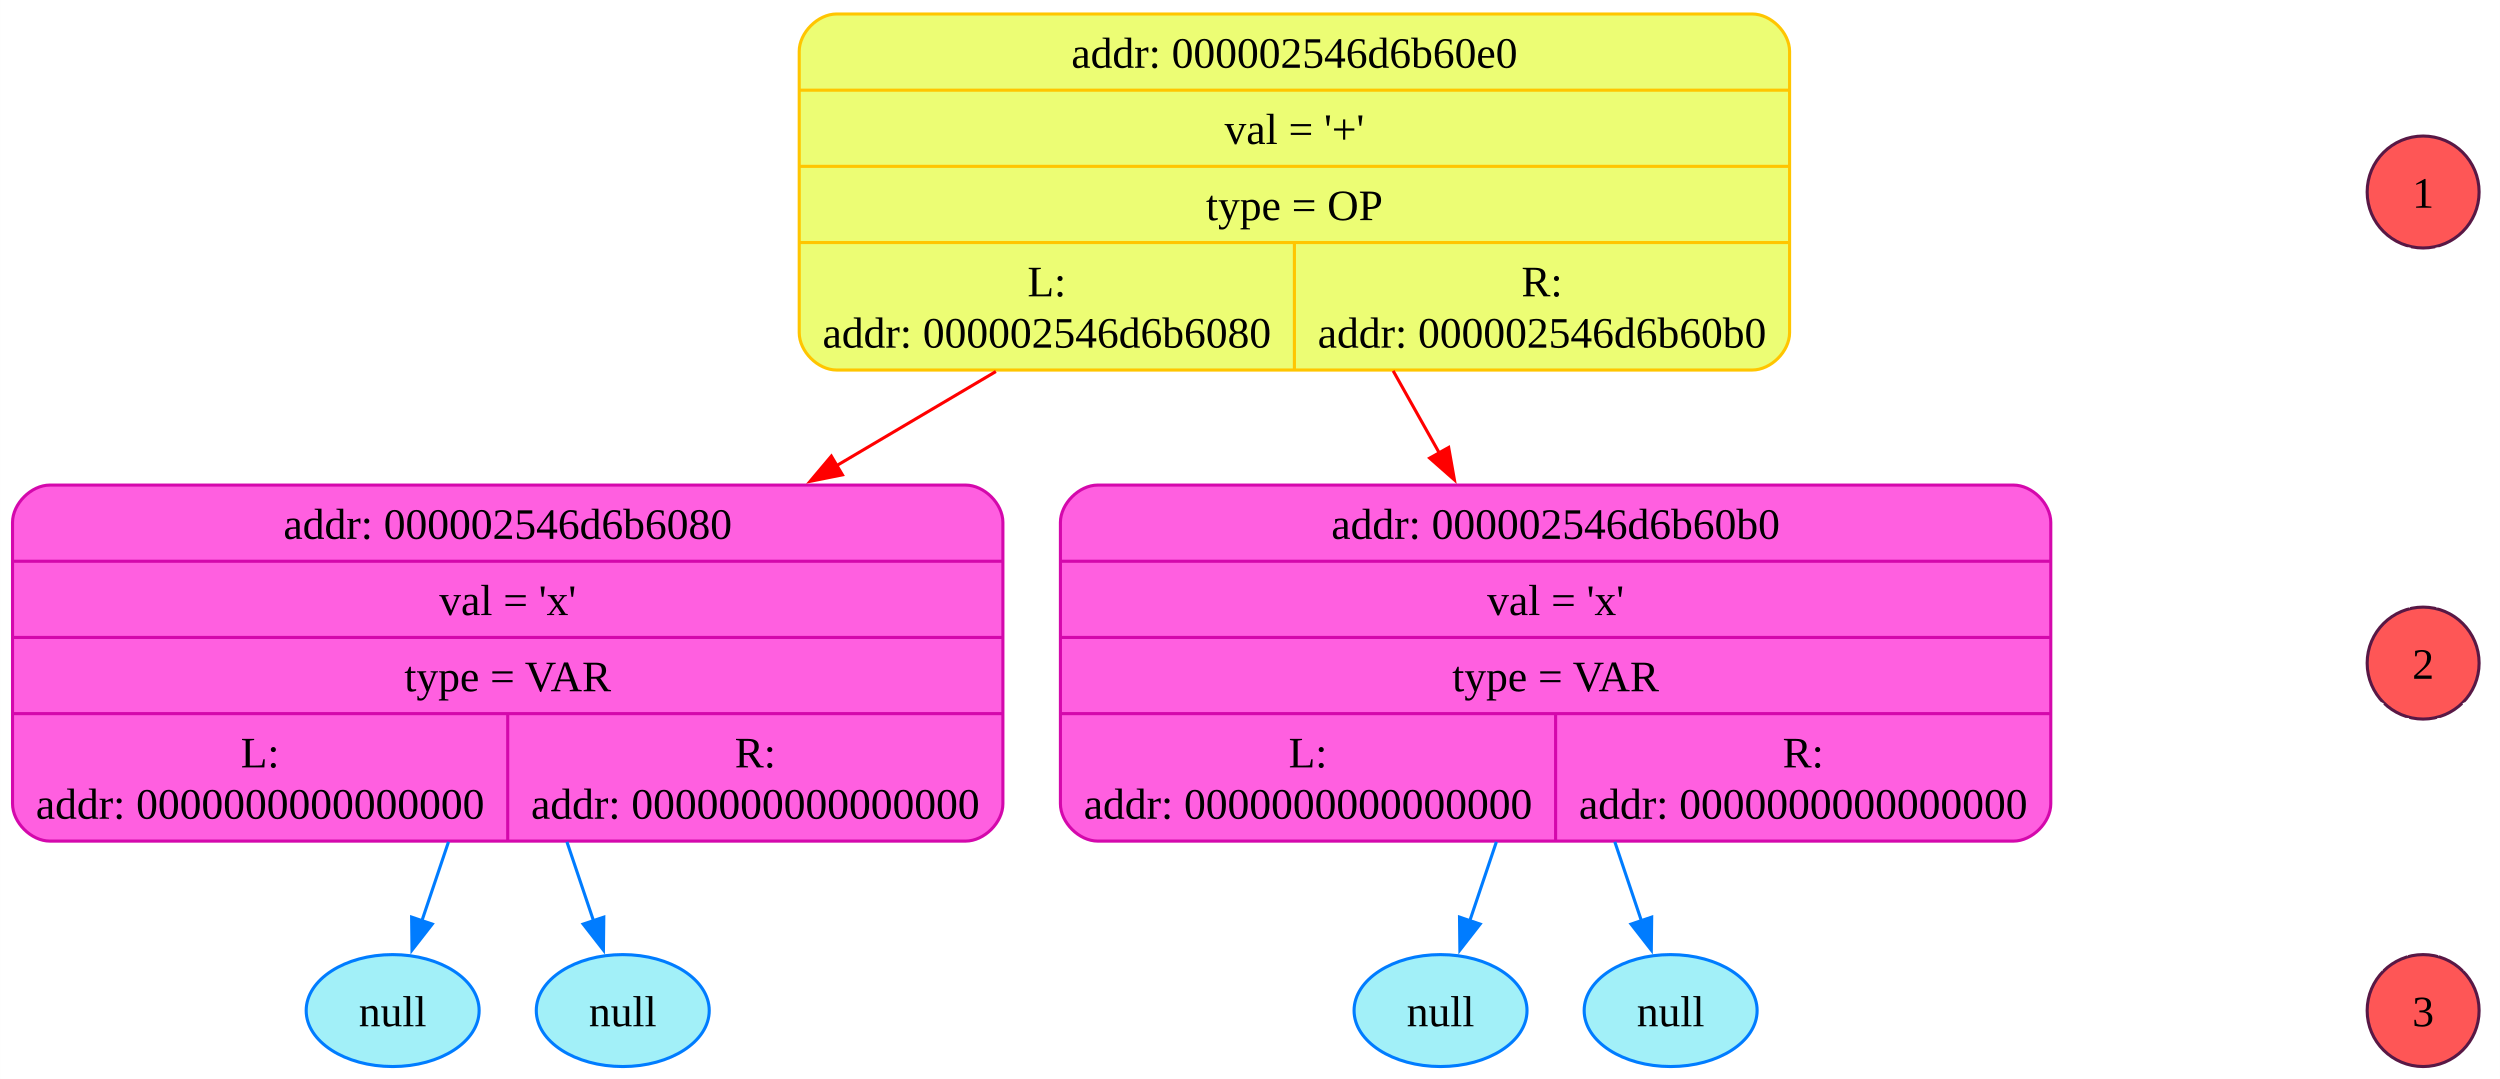
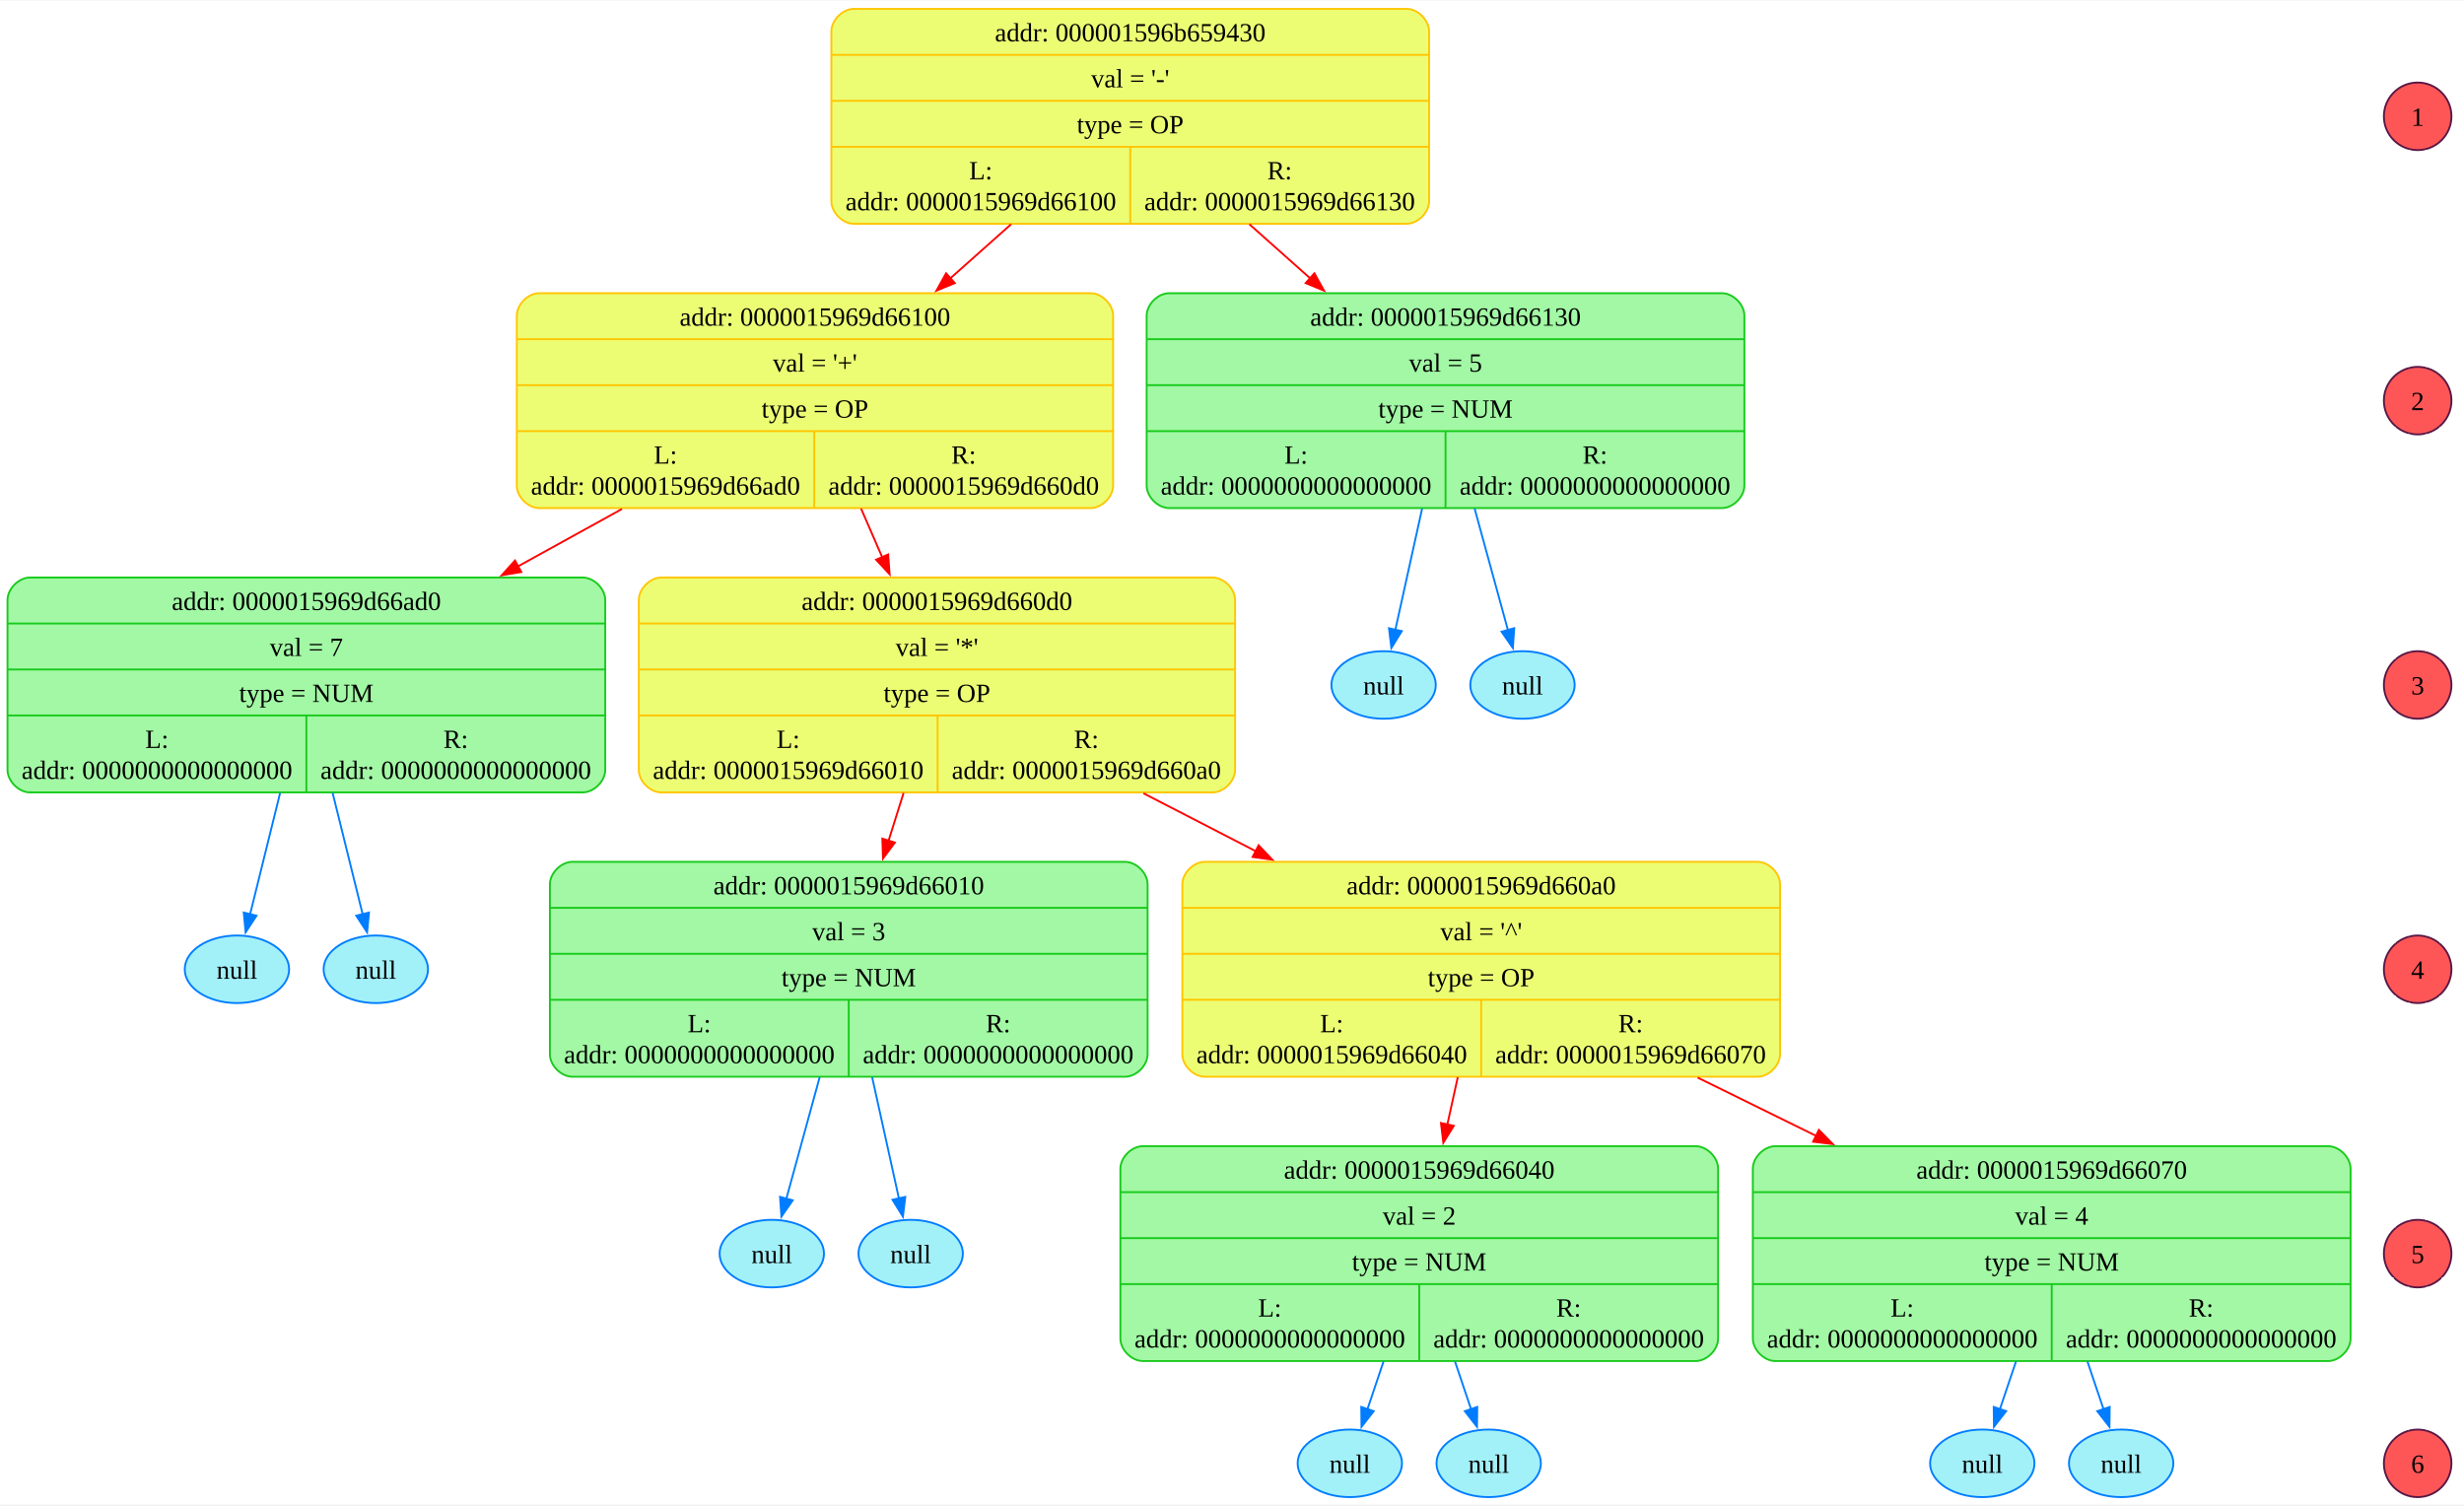
- <svg xmlns="http://www.w3.org/2000/svg" width="804pt" height="347pt" viewBox="0.00 0.00 803.94 347.00">
-   <g id="graph0" class="graph" transform="scale(1 1) rotate(0) translate(4 343)">
-     <polygon fill="white" stroke="none" points="-4,4 -4,-343 799.94,-343 799.94,4 -4,4" />
+ <svg xmlns="http://www.w3.org/2000/svg" width="1313pt" height="802pt" viewBox="0.00 0.00 1312.94 801.50">
+   <g id="graph0" class="graph" transform="scale(1 1) rotate(0) translate(4 797.5)">
+     <polygon fill="white" stroke="none" points="-4,4 -4,-797.5 1308.94,-797.5 1308.94,4 -4,4" />
    <g id="node1" class="node">
-       <path fill="#ecfd74" stroke="#ffc500" d="M265,-224C265,-224 559.5,-224 559.5,-224 565.5,-224 571.5,-230 571.5,-236 571.5,-236 571.5,-326.5 571.5,-326.5 571.5,-332.5 565.5,-338.5 559.5,-338.5 559.5,-338.5 265,-338.5 265,-338.5 259,-338.5 253,-332.5 253,-326.5 253,-326.5 253,-236 253,-236 253,-230 259,-224 265,-224" />
-       <text text-anchor="middle" x="412.25" y="-321.2" font-family="Times New Roman,serif" font-size="14.00">addr: 000002546d6b60e0</text>
-       <polyline fill="none" stroke="#ffc500" points="253,-314 571.5,-314" />
-       <text text-anchor="middle" x="412.25" y="-296.7" font-family="Times New Roman,serif" font-size="14.00">val = '+'</text>
-       <polyline fill="none" stroke="#ffc500" points="253,-289.5 571.5,-289.5" />
-       <text text-anchor="middle" x="412.25" y="-272.2" font-family="Times New Roman,serif" font-size="14.00">type = OP</text>
-       <polyline fill="none" stroke="#ffc500" points="253,-265 571.5,-265" />
-       <text text-anchor="middle" x="332.62" y="-247.7" font-family="Times New Roman,serif" font-size="14.00">L:</text>
-       <text text-anchor="middle" x="332.62" y="-231.2" font-family="Times New Roman,serif" font-size="14.00"> addr: 000002546d6b6080</text>
-       <polyline fill="none" stroke="#ffc500" points="412.25,-224 412.25,-265" />
-       <text text-anchor="middle" x="491.88" y="-247.7" font-family="Times New Roman,serif" font-size="14.00">R: </text>
-       <text text-anchor="middle" x="491.88" y="-231.2" font-family="Times New Roman,serif" font-size="14.00"> addr: 000002546d6b60b0</text>
+       <path fill="#ecfd74" stroke="#ffc500" d="M451,-678.5C451,-678.5 745.5,-678.5 745.5,-678.5 751.5,-678.5 757.5,-684.5 757.5,-690.5 757.5,-690.5 757.5,-781 757.5,-781 757.5,-787 751.5,-793 745.5,-793 745.5,-793 451,-793 451,-793 445,-793 439,-787 439,-781 439,-781 439,-690.5 439,-690.5 439,-684.5 445,-678.5 451,-678.5" />
+       <text text-anchor="middle" x="598.25" y="-775.7" font-family="Times New Roman,serif" font-size="14.00">addr: 000001596b659430</text>
+       <polyline fill="none" stroke="#ffc500" points="439,-768.5 757.5,-768.5" />
+       <text text-anchor="middle" x="598.25" y="-751.2" font-family="Times New Roman,serif" font-size="14.00">val = '-'</text>
+       <polyline fill="none" stroke="#ffc500" points="439,-744 757.5,-744" />
+       <text text-anchor="middle" x="598.25" y="-726.7" font-family="Times New Roman,serif" font-size="14.00">type = OP</text>
+       <polyline fill="none" stroke="#ffc500" points="439,-719.5 757.5,-719.5" />
+       <text text-anchor="middle" x="518.62" y="-702.2" font-family="Times New Roman,serif" font-size="14.00">L:</text>
+       <text text-anchor="middle" x="518.62" y="-685.7" font-family="Times New Roman,serif" font-size="14.00"> addr: 0000015969d66100</text>
+       <polyline fill="none" stroke="#ffc500" points="598.25,-678.5 598.25,-719.5" />
+       <text text-anchor="middle" x="677.88" y="-702.2" font-family="Times New Roman,serif" font-size="14.00">R: </text>
+       <text text-anchor="middle" x="677.88" y="-685.7" font-family="Times New Roman,serif" font-size="14.00"> addr: 0000015969d66130</text>
    </g>
    <g id="node4" class="node">
-       <path fill="#ff5fe0" stroke="#d408ac" d="M12,-72.5C12,-72.5 306.5,-72.5 306.5,-72.5 312.5,-72.5 318.5,-78.5 318.5,-84.5 318.5,-84.5 318.5,-175 318.5,-175 318.5,-181 312.5,-187 306.5,-187 306.5,-187 12,-187 12,-187 6,-187 0,-181 0,-175 0,-175 0,-84.5 0,-84.5 0,-78.5 6,-72.5 12,-72.5" />
-       <text text-anchor="middle" x="159.25" y="-169.7" font-family="Times New Roman,serif" font-size="14.00">addr: 000002546d6b6080</text>
-       <polyline fill="none" stroke="#d408ac" points="0,-162.5 318.5,-162.5" />
-       <text text-anchor="middle" x="159.25" y="-145.2" font-family="Times New Roman,serif" font-size="14.00">val = 'x'</text>
-       <polyline fill="none" stroke="#d408ac" points="0,-138 318.5,-138" />
-       <text text-anchor="middle" x="159.25" y="-120.7" font-family="Times New Roman,serif" font-size="14.00">type = VAR</text>
-       <polyline fill="none" stroke="#d408ac" points="0,-113.5 318.5,-113.5" />
-       <text text-anchor="middle" x="79.62" y="-96.2" font-family="Times New Roman,serif" font-size="14.00">L:</text>
-       <text text-anchor="middle" x="79.62" y="-79.7" font-family="Times New Roman,serif" font-size="14.00"> addr: 0000000000000000</text>
-       <polyline fill="none" stroke="#d408ac" points="159.25,-72.5 159.25,-113.5" />
-       <text text-anchor="middle" x="238.88" y="-96.2" font-family="Times New Roman,serif" font-size="14.00">R: </text>
-       <text text-anchor="middle" x="238.88" y="-79.7" font-family="Times New Roman,serif" font-size="14.00"> addr: 0000000000000000</text>
+       <path fill="#ecfd74" stroke="#ffc500" d="M283.38,-527C283.38,-527 577.12,-527 577.12,-527 583.12,-527 589.12,-533 589.12,-539 589.12,-539 589.12,-629.5 589.12,-629.5 589.12,-635.5 583.12,-641.5 577.12,-641.5 577.12,-641.5 283.38,-641.5 283.38,-641.5 277.38,-641.5 271.38,-635.5 271.38,-629.5 271.38,-629.5 271.38,-539 271.38,-539 271.38,-533 277.38,-527 283.38,-527" />
+       <text text-anchor="middle" x="430.25" y="-624.2" font-family="Times New Roman,serif" font-size="14.00">addr: 0000015969d66100</text>
+       <polyline fill="none" stroke="#ffc500" points="271.38,-617 589.12,-617" />
+       <text text-anchor="middle" x="430.25" y="-599.7" font-family="Times New Roman,serif" font-size="14.00">val = '+'</text>
+       <polyline fill="none" stroke="#ffc500" points="271.38,-592.5 589.12,-592.5" />
+       <text text-anchor="middle" x="430.25" y="-575.2" font-family="Times New Roman,serif" font-size="14.00">type = OP</text>
+       <polyline fill="none" stroke="#ffc500" points="271.38,-568 589.12,-568" />
+       <text text-anchor="middle" x="350.62" y="-550.7" font-family="Times New Roman,serif" font-size="14.00">L:</text>
+       <text text-anchor="middle" x="350.62" y="-534.2" font-family="Times New Roman,serif" font-size="14.00"> addr: 0000015969d66ad0</text>
+       <polyline fill="none" stroke="#ffc500" points="429.88,-527 429.88,-568" />
+       <text text-anchor="middle" x="509.5" y="-550.7" font-family="Times New Roman,serif" font-size="14.00">R: </text>
+       <text text-anchor="middle" x="509.5" y="-534.2" font-family="Times New Roman,serif" font-size="14.00"> addr: 0000015969d660d0</text>
    </g>
    <g id="edge2" class="edge">
-       <path fill="none" stroke="#ff0000" d="M316.24,-223.52C299.37,-213.55 281.74,-203.13 264.63,-193.02" />
-       <polygon fill="#ff0000" stroke="#ff0000" points="266.89,-190.29 256.5,-188.21 263.33,-196.31 266.89,-190.29" />
+       <path fill="none" stroke="#ff0000" d="M534.74,-678.23C524.18,-668.84 513.16,-659.03 502.41,-649.46" />
+       <polygon fill="#ff0000" stroke="#ff0000" points="504.78,-646.89 494.98,-642.86 500.13,-652.12 504.78,-646.89" />
    </g>
    <g id="node5" class="node">
-       <path fill="#ff5fe0" stroke="#d408ac" d="M349,-72.5C349,-72.5 643.5,-72.5 643.5,-72.5 649.5,-72.5 655.5,-78.5 655.5,-84.5 655.5,-84.5 655.5,-175 655.5,-175 655.5,-181 649.5,-187 643.5,-187 643.5,-187 349,-187 349,-187 343,-187 337,-181 337,-175 337,-175 337,-84.5 337,-84.5 337,-78.5 343,-72.5 349,-72.5" />
-       <text text-anchor="middle" x="496.25" y="-169.7" font-family="Times New Roman,serif" font-size="14.00">addr: 000002546d6b60b0</text>
-       <polyline fill="none" stroke="#d408ac" points="337,-162.5 655.5,-162.5" />
-       <text text-anchor="middle" x="496.25" y="-145.2" font-family="Times New Roman,serif" font-size="14.00">val = 'x'</text>
-       <polyline fill="none" stroke="#d408ac" points="337,-138 655.5,-138" />
-       <text text-anchor="middle" x="496.25" y="-120.7" font-family="Times New Roman,serif" font-size="14.00">type = VAR</text>
-       <polyline fill="none" stroke="#d408ac" points="337,-113.5 655.5,-113.5" />
-       <text text-anchor="middle" x="416.62" y="-96.2" font-family="Times New Roman,serif" font-size="14.00">L:</text>
-       <text text-anchor="middle" x="416.62" y="-79.7" font-family="Times New Roman,serif" font-size="14.00"> addr: 0000000000000000</text>
-       <polyline fill="none" stroke="#d408ac" points="496.25,-72.5 496.25,-113.5" />
-       <text text-anchor="middle" x="575.88" y="-96.2" font-family="Times New Roman,serif" font-size="14.00">R: </text>
-       <text text-anchor="middle" x="575.88" y="-79.7" font-family="Times New Roman,serif" font-size="14.00"> addr: 0000000000000000</text>
+       <path fill="#a2f8a4" stroke="#18ca1c" d="M619,-527C619,-527 913.5,-527 913.5,-527 919.5,-527 925.5,-533 925.5,-539 925.5,-539 925.5,-629.5 925.5,-629.5 925.5,-635.5 919.5,-641.5 913.5,-641.5 913.5,-641.5 619,-641.5 619,-641.5 613,-641.5 607,-635.5 607,-629.5 607,-629.5 607,-539 607,-539 607,-533 613,-527 619,-527" />
+       <text text-anchor="middle" x="766.25" y="-624.2" font-family="Times New Roman,serif" font-size="14.00">addr: 0000015969d66130</text>
+       <polyline fill="none" stroke="#18ca1c" points="607,-617 925.5,-617" />
+       <text text-anchor="middle" x="766.25" y="-599.7" font-family="Times New Roman,serif" font-size="14.00">val = 5</text>
+       <polyline fill="none" stroke="#18ca1c" points="607,-592.5 925.5,-592.5" />
+       <text text-anchor="middle" x="766.25" y="-575.2" font-family="Times New Roman,serif" font-size="14.00">type = NUM</text>
+       <polyline fill="none" stroke="#18ca1c" points="607,-568 925.5,-568" />
+       <text text-anchor="middle" x="686.62" y="-550.7" font-family="Times New Roman,serif" font-size="14.00">L:</text>
+       <text text-anchor="middle" x="686.62" y="-534.2" font-family="Times New Roman,serif" font-size="14.00"> addr: 0000000000000000</text>
+       <polyline fill="none" stroke="#18ca1c" points="766.25,-527 766.25,-568" />
+       <text text-anchor="middle" x="845.88" y="-550.7" font-family="Times New Roman,serif" font-size="14.00">R: </text>
+       <text text-anchor="middle" x="845.88" y="-534.2" font-family="Times New Roman,serif" font-size="14.00"> addr: 0000000000000000</text>
    </g>
    <g id="edge3" class="edge">
-       <path fill="none" stroke="#ff0000" d="M444.01,-223.73C448.87,-215.08 453.92,-206.08 458.89,-197.24" />
-       <polygon fill="#ff0000" stroke="#ff0000" points="461.86,-199.1 463.71,-188.67 455.76,-195.67 461.86,-199.1" />
+       <path fill="none" stroke="#ff0000" d="M661.76,-678.23C672.32,-668.84 683.34,-659.03 694.09,-649.46" />
+       <polygon fill="#ff0000" stroke="#ff0000" points="696.37,-652.12 701.52,-642.86 691.72,-646.89 696.37,-652.12" />
    </g>
    <g id="node2" class="node">
-       <ellipse fill="#fe5656" stroke="#581845" cx="775.25" cy="-281.25" rx="18" ry="18" />
-       <text text-anchor="middle" x="775.25" y="-276.2" font-family="Times New Roman,serif" font-size="14.00">1</text>
+       <ellipse fill="#fe5656" stroke="#581845" cx="1284.25" cy="-735.75" rx="18" ry="18" />
+       <text text-anchor="middle" x="1284.25" y="-730.7" font-family="Times New Roman,serif" font-size="14.00">1</text>
    </g>
    <g id="node3" class="node">
-       <ellipse fill="#fe5656" stroke="#581845" cx="775.25" cy="-129.75" rx="18" ry="18" />
-       <text text-anchor="middle" x="775.25" y="-124.7" font-family="Times New Roman,serif" font-size="14.00">2</text>
+       <ellipse fill="#fe5656" stroke="#581845" cx="1284.25" cy="-584.25" rx="18" ry="18" />
+       <text text-anchor="middle" x="1284.25" y="-579.2" font-family="Times New Roman,serif" font-size="14.00">2</text>
    </g>
    <g id="edge1" class="edge">
-       <path fill="none" stroke="white" d="M770.79,-263.39C768.09,-237.91 767.78,-189.3 769.86,-158.53" />
-       <polygon fill="white" stroke="white" points="773.33,-159.09 770.69,-148.83 766.35,-158.49 773.33,-159.09" />
+       <path fill="none" stroke="white" d="M1279.79,-717.89C1277.09,-692.41 1276.78,-643.8 1278.86,-613.03" />
+       <polygon fill="white" stroke="white" points="1282.33,-613.59 1279.69,-603.33 1275.35,-612.99 1282.33,-613.59" />
    </g>
    <g id="edge4" class="edge">
-       <path fill="none" stroke="white" d="M779.71,-263.39C782.41,-237.91 782.72,-189.3 780.64,-158.53" />
-       <polygon fill="white" stroke="white" points="784.15,-158.49 779.81,-148.83 777.17,-159.09 784.15,-158.49" />
+       <path fill="none" stroke="white" d="M1288.71,-717.89C1291.41,-692.41 1291.72,-643.8 1289.64,-613.03" />
+       <polygon fill="white" stroke="white" points="1293.15,-612.99 1288.81,-603.33 1286.17,-613.59 1293.15,-612.99" />
    </g>
    <g id="node6" class="node">
-       <ellipse fill="#fe5656" stroke="#581845" cx="775.25" cy="-18" rx="18" ry="18" />
-       <text text-anchor="middle" x="775.25" y="-12.95" font-family="Times New Roman,serif" font-size="14.00">3</text>
+       <ellipse fill="#fe5656" stroke="#581845" cx="1284.25" cy="-432.75" rx="18" ry="18" />
+       <text text-anchor="middle" x="1284.25" y="-427.7" font-family="Times New Roman,serif" font-size="14.00">3</text>
    </g>
    <g id="edge5" class="edge">
-       <path fill="none" stroke="white" d="M762.14,-117C754.02,-99.02 752.83,-64.32 758.55,-41.42" />
-       <polygon fill="white" stroke="white" points="761.82,-42.69 761.69,-32.09 755.18,-40.45 761.82,-42.69" />
+       <path fill="none" stroke="white" d="M1272.21,-570.24C1262.46,-545.05 1261.4,-489.26 1269,-457.35" />
+       <polygon fill="white" stroke="white" points="1272.33,-458.44 1271.9,-447.86 1265.64,-456.4 1272.33,-458.44" />
    </g>
    <g id="edge8" class="edge">
-       <path fill="none" stroke="white" d="M770.24,-112.08C768.29,-94.74 767.98,-67.28 769.3,-46.68" />
-       <polygon fill="white" stroke="white" points="772.76,-47.24 770.13,-36.97 765.79,-46.64 772.76,-47.24" />
+       <path fill="none" stroke="white" d="M1279.79,-566.39C1277.09,-540.91 1276.78,-492.3 1278.86,-461.53" />
+       <polygon fill="white" stroke="white" points="1282.33,-462.09 1279.69,-451.83 1275.35,-461.49 1282.33,-462.09" />
+     </g>
+     <g id="edge33" class="edge">
+       <path fill="none" stroke="white" d="M1288.71,-566.39C1291.41,-540.91 1291.72,-492.3 1289.64,-461.53" />
+       <polygon fill="white" stroke="white" points="1293.15,-461.49 1288.81,-451.83 1286.17,-462.09 1293.15,-461.49" />
+     </g>
+     <g id="edge36" class="edge">
+       <path fill="none" stroke="white" d="M1296.29,-570.24C1306.04,-545.05 1307.1,-489.26 1299.5,-457.35" />
+       <polygon fill="white" stroke="white" points="1302.86,-456.4 1296.6,-447.86 1296.17,-458.44 1302.86,-456.4" />
+     </g>
+     <g id="node7" class="node">
+       <path fill="#a2f8a4" stroke="#18ca1c" d="M12,-375.5C12,-375.5 306.5,-375.5 306.5,-375.5 312.5,-375.5 318.5,-381.5 318.5,-387.5 318.5,-387.5 318.5,-478 318.5,-478 318.5,-484 312.5,-490 306.5,-490 306.5,-490 12,-490 12,-490 6,-490 0,-484 0,-478 0,-478 0,-387.5 0,-387.5 0,-381.5 6,-375.5 12,-375.5" />
+       <text text-anchor="middle" x="159.25" y="-472.7" font-family="Times New Roman,serif" font-size="14.00">addr: 0000015969d66ad0</text>
+       <polyline fill="none" stroke="#18ca1c" points="0,-465.5 318.5,-465.5" />
+       <text text-anchor="middle" x="159.25" y="-448.2" font-family="Times New Roman,serif" font-size="14.00">val = 7</text>
+       <polyline fill="none" stroke="#18ca1c" points="0,-441 318.5,-441" />
+       <text text-anchor="middle" x="159.25" y="-423.7" font-family="Times New Roman,serif" font-size="14.00">type = NUM</text>
+       <polyline fill="none" stroke="#18ca1c" points="0,-416.5 318.5,-416.5" />
+       <text text-anchor="middle" x="79.62" y="-399.2" font-family="Times New Roman,serif" font-size="14.00">L:</text>
+       <text text-anchor="middle" x="79.62" y="-382.7" font-family="Times New Roman,serif" font-size="14.00"> addr: 0000000000000000</text>
+       <polyline fill="none" stroke="#18ca1c" points="159.25,-375.5 159.25,-416.5" />
+       <text text-anchor="middle" x="238.88" y="-399.2" font-family="Times New Roman,serif" font-size="14.00">R: </text>
+       <text text-anchor="middle" x="238.88" y="-382.7" font-family="Times New Roman,serif" font-size="14.00"> addr: 0000000000000000</text>
+     </g>
+     <g id="edge6" class="edge">
+       <path fill="none" stroke="#ff0000" d="M327.41,-526.52C309.26,-516.5 290.28,-506.03 271.88,-495.88" />
+       <polygon fill="#ff0000" stroke="#ff0000" points="273.79,-492.94 263.34,-491.18 270.41,-499.07 273.79,-492.94" />
+     </g>
+     <g id="node8" class="node">
+       <path fill="#ecfd74" stroke="#ffc500" d="M348.38,-375.5C348.38,-375.5 642.12,-375.5 642.12,-375.5 648.12,-375.5 654.12,-381.5 654.12,-387.5 654.12,-387.5 654.12,-478 654.12,-478 654.12,-484 648.12,-490 642.12,-490 642.12,-490 348.38,-490 348.38,-490 342.38,-490 336.38,-484 336.38,-478 336.38,-478 336.38,-387.5 336.38,-387.5 336.38,-381.5 342.38,-375.5 348.38,-375.5" />
+       <text text-anchor="middle" x="495.25" y="-472.7" font-family="Times New Roman,serif" font-size="14.00">addr: 0000015969d660d0</text>
+       <polyline fill="none" stroke="#ffc500" points="336.38,-465.5 654.12,-465.5" />
+       <text text-anchor="middle" x="495.25" y="-448.2" font-family="Times New Roman,serif" font-size="14.00">val = '*'</text>
+       <polyline fill="none" stroke="#ffc500" points="336.38,-441 654.12,-441" />
+       <text text-anchor="middle" x="495.25" y="-423.7" font-family="Times New Roman,serif" font-size="14.00">type = OP</text>
+       <polyline fill="none" stroke="#ffc500" points="336.38,-416.5 654.12,-416.5" />
+       <text text-anchor="middle" x="416" y="-399.2" font-family="Times New Roman,serif" font-size="14.00">L:</text>
+       <text text-anchor="middle" x="416" y="-382.7" font-family="Times New Roman,serif" font-size="14.00"> addr: 0000015969d66010</text>
+       <polyline fill="none" stroke="#ffc500" points="495.62,-375.5 495.62,-416.5" />
+       <text text-anchor="middle" x="574.88" y="-399.2" font-family="Times New Roman,serif" font-size="14.00">R: </text>
+       <text text-anchor="middle" x="574.88" y="-382.7" font-family="Times New Roman,serif" font-size="14.00"> addr: 0000015969d660a0</text>
+     </g>
+     <g id="edge7" class="edge">
+       <path fill="none" stroke="#ff0000" d="M454.82,-526.73C458.5,-518.27 462.33,-509.47 466.09,-500.81" />
+       <polygon fill="#ff0000" stroke="#ff0000" points="469.26,-502.3 470.04,-491.74 462.84,-499.51 469.26,-502.3" />
+     </g>
+     <g id="node24" class="node">
+       <ellipse fill="#a2f0f8" stroke="#007cff" cx="733.25" cy="-432.75" rx="27.81" ry="18" />
+       <text text-anchor="middle" x="733.25" y="-427.7" font-family="Times New Roman,serif" font-size="14.00"> null</text>
+     </g>
+     <g id="edge34" class="edge">
+       <path fill="none" stroke="#007cff" d="M753.77,-526.73C748.89,-504.62 743.51,-480.24 739.48,-461.99" />
+       <polygon fill="#007cff" stroke="#007cff" points="742.95,-461.46 737.38,-452.45 736.12,-462.97 742.95,-461.46" />
+     </g>
+     <g id="node25" class="node">
+       <ellipse fill="#a2f0f8" stroke="#007cff" cx="807.25" cy="-432.75" rx="27.81" ry="18" />
+       <text text-anchor="middle" x="807.25" y="-427.7" font-family="Times New Roman,serif" font-size="14.00"> null</text>
+     </g>
+     <g id="edge35" class="edge">
+       <path fill="none" stroke="#007cff" d="M781.75,-526.73C787.81,-504.62 794.5,-480.24 799.5,-461.99" />
+       <polygon fill="#007cff" stroke="#007cff" points="802.86,-463 802.13,-452.43 796.11,-461.15 802.86,-463" />
+     </g>
+     <g id="node9" class="node">
+       <ellipse fill="#fe5656" stroke="#581845" cx="1284.25" cy="-281.25" rx="18" ry="18" />
+       <text text-anchor="middle" x="1284.25" y="-276.2" font-family="Times New Roman,serif" font-size="14.00">4</text>
    </g>
    <g id="edge9" class="edge">
-       <path fill="none" stroke="white" d="M780.26,-112.08C782.21,-94.74 782.52,-67.28 781.2,-46.68" />
-       <polygon fill="white" stroke="white" points="784.71,-46.64 780.37,-36.97 777.74,-47.24 784.71,-46.64" />
+       <path fill="none" stroke="white" d="M1272.21,-418.74C1262.46,-393.55 1261.4,-337.76 1269,-305.85" />
+       <polygon fill="white" stroke="white" points="1272.33,-306.94 1271.9,-296.36 1265.64,-304.9 1272.33,-306.94" />
    </g>
    <g id="edge12" class="edge">
-       <path fill="none" stroke="white" d="M788.36,-117C796.48,-99.02 797.67,-64.32 791.95,-41.42" />
-       <polygon fill="white" stroke="white" points="795.32,-40.45 788.81,-32.09 788.68,-42.69 795.32,-40.45" />
-     </g>
-     <g id="node7" class="node">
-       <ellipse fill="#a2f0f8" stroke="#007cff" cx="122.25" cy="-18" rx="27.81" ry="18" />
-       <text text-anchor="middle" x="122.25" y="-12.95" font-family="Times New Roman,serif" font-size="14.00"> null</text>
-     </g>
-     <g id="edge6" class="edge">
-       <path fill="none" stroke="#007cff" d="M140.21,-72.27C137.21,-63.37 134.23,-54.54 131.59,-46.69" />
-       <polygon fill="#007cff" stroke="#007cff" points="134.98,-45.81 128.47,-37.45 128.35,-48.05 134.98,-45.81" />
-     </g>
-     <g id="node8" class="node">
-       <ellipse fill="#a2f0f8" stroke="#007cff" cx="196.25" cy="-18" rx="27.81" ry="18" />
-       <text text-anchor="middle" x="196.25" y="-12.95" font-family="Times New Roman,serif" font-size="14.00"> null</text>
-     </g>
-     <g id="edge7" class="edge">
-       <path fill="none" stroke="#007cff" d="M178.29,-72.27C181.29,-63.37 184.27,-54.54 186.91,-46.69" />
-       <polygon fill="#007cff" stroke="#007cff" points="190.15,-48.05 190.03,-37.45 183.52,-45.81 190.15,-48.05" />
-     </g>
-     <g id="node9" class="node">
-       <ellipse fill="#a2f0f8" stroke="#007cff" cx="459.25" cy="-18" rx="27.81" ry="18" />
-       <text text-anchor="middle" x="459.25" y="-12.95" font-family="Times New Roman,serif" font-size="14.00"> null</text>
+       <path fill="none" stroke="white" d="M1279.79,-414.89C1277.09,-389.41 1276.78,-340.8 1278.86,-310.03" />
+       <polygon fill="white" stroke="white" points="1282.33,-310.59 1279.69,-300.33 1275.35,-309.99 1282.33,-310.59" />
+     </g>
+     <g id="edge13" class="edge">
+       <path fill="none" stroke="white" d="M1288.71,-414.89C1291.41,-389.41 1291.72,-340.8 1289.64,-310.03" />
+       <polygon fill="white" stroke="white" points="1293.15,-309.99 1288.81,-300.33 1286.17,-310.59 1293.15,-309.99" />
+     </g>
+     <g id="edge16" class="edge">
+       <path fill="none" stroke="white" d="M1296.29,-418.74C1306.04,-393.55 1307.1,-337.76 1299.5,-305.85" />
+       <polygon fill="white" stroke="white" points="1302.86,-304.9 1296.6,-296.36 1296.17,-306.94 1302.86,-304.9" />
+     </g>
+     <g id="node10" class="node">
+       <ellipse fill="#a2f0f8" stroke="#007cff" cx="122.25" cy="-281.25" rx="27.81" ry="18" />
+       <text text-anchor="middle" x="122.25" y="-276.2" font-family="Times New Roman,serif" font-size="14.00"> null</text>
    </g>
    <g id="edge10" class="edge">
-       <path fill="none" stroke="#007cff" d="M477.21,-72.27C474.21,-63.37 471.23,-54.54 468.59,-46.69" />
-       <polygon fill="#007cff" stroke="#007cff" points="471.98,-45.81 465.47,-37.45 465.35,-48.05 471.98,-45.81" />
-     </g>
-     <g id="node10" class="node">
-       <ellipse fill="#a2f0f8" stroke="#007cff" cx="533.25" cy="-18" rx="27.81" ry="18" />
-       <text text-anchor="middle" x="533.25" y="-12.95" font-family="Times New Roman,serif" font-size="14.00"> null</text>
+       <path fill="none" stroke="#007cff" d="M145.26,-375.23C139.79,-353.12 133.76,-328.74 129.24,-310.49" />
+       <polygon fill="#007cff" stroke="#007cff" points="132.68,-309.81 126.88,-300.94 125.88,-311.49 132.68,-309.81" />
+     </g>
+     <g id="node11" class="node">
+       <ellipse fill="#a2f0f8" stroke="#007cff" cx="196.25" cy="-281.25" rx="27.81" ry="18" />
+       <text text-anchor="middle" x="196.25" y="-276.2" font-family="Times New Roman,serif" font-size="14.00"> null</text>
    </g>
    <g id="edge11" class="edge">
-       <path fill="none" stroke="#007cff" d="M515.29,-72.27C518.29,-63.37 521.27,-54.54 523.91,-46.69" />
-       <polygon fill="#007cff" stroke="#007cff" points="527.15,-48.05 527.03,-37.45 520.52,-45.81 527.15,-48.05" />
+       <path fill="none" stroke="#007cff" d="M173.24,-375.23C178.71,-353.12 184.74,-328.74 189.26,-310.49" />
+       <polygon fill="#007cff" stroke="#007cff" points="192.62,-311.49 191.62,-300.94 185.82,-309.81 192.62,-311.49" />
+     </g>
+     <g id="node12" class="node">
+       <path fill="#a2f8a4" stroke="#18ca1c" d="M301,-224C301,-224 595.5,-224 595.5,-224 601.5,-224 607.5,-230 607.5,-236 607.5,-236 607.5,-326.5 607.5,-326.5 607.5,-332.5 601.5,-338.5 595.5,-338.5 595.5,-338.5 301,-338.5 301,-338.5 295,-338.5 289,-332.5 289,-326.5 289,-326.5 289,-236 289,-236 289,-230 295,-224 301,-224" />
+       <text text-anchor="middle" x="448.25" y="-321.2" font-family="Times New Roman,serif" font-size="14.00">addr: 0000015969d66010</text>
+       <polyline fill="none" stroke="#18ca1c" points="289,-314 607.5,-314" />
+       <text text-anchor="middle" x="448.25" y="-296.7" font-family="Times New Roman,serif" font-size="14.00">val = 3</text>
+       <polyline fill="none" stroke="#18ca1c" points="289,-289.5 607.5,-289.5" />
+       <text text-anchor="middle" x="448.25" y="-272.2" font-family="Times New Roman,serif" font-size="14.00">type = NUM</text>
+       <polyline fill="none" stroke="#18ca1c" points="289,-265 607.5,-265" />
+       <text text-anchor="middle" x="368.62" y="-247.7" font-family="Times New Roman,serif" font-size="14.00">L:</text>
+       <text text-anchor="middle" x="368.62" y="-231.2" font-family="Times New Roman,serif" font-size="14.00"> addr: 0000000000000000</text>
+       <polyline fill="none" stroke="#18ca1c" points="448.25,-224 448.25,-265" />
+       <text text-anchor="middle" x="527.88" y="-247.7" font-family="Times New Roman,serif" font-size="14.00">R: </text>
+       <text text-anchor="middle" x="527.88" y="-231.2" font-family="Times New Roman,serif" font-size="14.00"> addr: 0000000000000000</text>
+     </g>
+     <g id="edge14" class="edge">
+       <path fill="none" stroke="#ff0000" d="M477.48,-375.23C474.85,-366.86 472.12,-358.16 469.42,-349.6" />
+       <polygon fill="#ff0000" stroke="#ff0000" points="472.84,-348.78 466.5,-340.29 466.16,-350.88 472.84,-348.78" />
+     </g>
+     <g id="node13" class="node">
+       <path fill="#ecfd74" stroke="#ffc500" d="M638,-224C638,-224 932.5,-224 932.5,-224 938.5,-224 944.5,-230 944.5,-236 944.5,-236 944.5,-326.5 944.5,-326.5 944.5,-332.5 938.5,-338.5 932.5,-338.5 932.5,-338.5 638,-338.5 638,-338.5 632,-338.5 626,-332.5 626,-326.5 626,-326.5 626,-236 626,-236 626,-230 632,-224 638,-224" />
+       <text text-anchor="middle" x="785.25" y="-321.2" font-family="Times New Roman,serif" font-size="14.00">addr: 0000015969d660a0</text>
+       <polyline fill="none" stroke="#ffc500" points="626,-314 944.5,-314" />
+       <text text-anchor="middle" x="785.25" y="-296.7" font-family="Times New Roman,serif" font-size="14.00">val = '^'</text>
+       <polyline fill="none" stroke="#ffc500" points="626,-289.5 944.5,-289.5" />
+       <text text-anchor="middle" x="785.25" y="-272.2" font-family="Times New Roman,serif" font-size="14.00">type = OP</text>
+       <polyline fill="none" stroke="#ffc500" points="626,-265 944.5,-265" />
+       <text text-anchor="middle" x="705.62" y="-247.7" font-family="Times New Roman,serif" font-size="14.00">L:</text>
+       <text text-anchor="middle" x="705.62" y="-231.2" font-family="Times New Roman,serif" font-size="14.00"> addr: 0000015969d66040</text>
+       <polyline fill="none" stroke="#ffc500" points="785.25,-224 785.25,-265" />
+       <text text-anchor="middle" x="864.88" y="-247.7" font-family="Times New Roman,serif" font-size="14.00">R: </text>
+       <text text-anchor="middle" x="864.88" y="-231.2" font-family="Times New Roman,serif" font-size="14.00"> addr: 0000015969d66070</text>
+     </g>
+     <g id="edge15" class="edge">
+       <path fill="none" stroke="#ff0000" d="M605.3,-375.02C624.9,-364.91 645.41,-354.34 665.27,-344.1" />
+       <polygon fill="#ff0000" stroke="#ff0000" points="666.65,-347.33 673.93,-339.64 663.44,-341.11 666.65,-347.33" />
+     </g>
+     <g id="node14" class="node">
+       <ellipse fill="#fe5656" stroke="#581845" cx="1284.25" cy="-129.75" rx="18" ry="18" />
+       <text text-anchor="middle" x="1284.25" y="-124.7" font-family="Times New Roman,serif" font-size="14.00">5</text>
+     </g>
+     <g id="edge17" class="edge">
+       <path fill="none" stroke="white" d="M1272.21,-267.24C1262.46,-242.05 1261.4,-186.26 1269,-154.35" />
+       <polygon fill="white" stroke="white" points="1272.33,-155.44 1271.9,-144.86 1265.64,-153.4 1272.33,-155.44" />
+     </g>
+     <g id="edge20" class="edge">
+       <path fill="none" stroke="white" d="M1279.79,-263.39C1277.09,-237.91 1276.78,-189.3 1278.86,-158.53" />
+       <polygon fill="white" stroke="white" points="1282.33,-159.09 1279.69,-148.83 1275.35,-158.49 1282.33,-159.09" />
+     </g>
+     <g id="edge21" class="edge">
+       <path fill="none" stroke="white" d="M1288.71,-263.39C1291.41,-237.91 1291.72,-189.3 1289.64,-158.53" />
+       <polygon fill="white" stroke="white" points="1293.15,-158.49 1288.81,-148.83 1286.17,-159.09 1293.15,-158.49" />
+     </g>
+     <g id="edge24" class="edge">
+       <path fill="none" stroke="white" d="M1296.29,-267.24C1306.04,-242.05 1307.1,-186.26 1299.5,-154.35" />
+       <polygon fill="white" stroke="white" points="1302.86,-153.4 1296.6,-144.86 1296.17,-155.44 1302.86,-153.4" />
+     </g>
+     <g id="node15" class="node">
+       <ellipse fill="#a2f0f8" stroke="#007cff" cx="407.25" cy="-129.75" rx="27.81" ry="18" />
+       <text text-anchor="middle" x="407.25" y="-124.7" font-family="Times New Roman,serif" font-size="14.00"> null</text>
+     </g>
+     <g id="edge18" class="edge">
+       <path fill="none" stroke="#007cff" d="M432.75,-223.73C426.69,-201.62 420,-177.24 415,-158.99" />
+       <polygon fill="#007cff" stroke="#007cff" points="418.39,-158.15 412.37,-149.43 411.64,-160 418.39,-158.15" />
+     </g>
+     <g id="node16" class="node">
+       <ellipse fill="#a2f0f8" stroke="#007cff" cx="481.25" cy="-129.75" rx="27.81" ry="18" />
+       <text text-anchor="middle" x="481.25" y="-124.7" font-family="Times New Roman,serif" font-size="14.00"> null</text>
+     </g>
+     <g id="edge19" class="edge">
+       <path fill="none" stroke="#007cff" d="M460.73,-223.73C465.61,-201.62 470.99,-177.24 475.02,-158.99" />
+       <polygon fill="#007cff" stroke="#007cff" points="478.38,-159.97 477.12,-149.45 471.55,-158.46 478.38,-159.97" />
+     </g>
+     <g id="node17" class="node">
+       <path fill="#a2f8a4" stroke="#18ca1c" d="M605,-72.5C605,-72.5 899.5,-72.5 899.5,-72.5 905.5,-72.5 911.5,-78.5 911.5,-84.5 911.5,-84.5 911.5,-175 911.5,-175 911.5,-181 905.5,-187 899.5,-187 899.5,-187 605,-187 605,-187 599,-187 593,-181 593,-175 593,-175 593,-84.5 593,-84.5 593,-78.5 599,-72.5 605,-72.5" />
+       <text text-anchor="middle" x="752.25" y="-169.7" font-family="Times New Roman,serif" font-size="14.00">addr: 0000015969d66040</text>
+       <polyline fill="none" stroke="#18ca1c" points="593,-162.5 911.5,-162.5" />
+       <text text-anchor="middle" x="752.25" y="-145.2" font-family="Times New Roman,serif" font-size="14.00">val = 2</text>
+       <polyline fill="none" stroke="#18ca1c" points="593,-138 911.5,-138" />
+       <text text-anchor="middle" x="752.25" y="-120.7" font-family="Times New Roman,serif" font-size="14.00">type = NUM</text>
+       <polyline fill="none" stroke="#18ca1c" points="593,-113.5 911.5,-113.5" />
+       <text text-anchor="middle" x="672.62" y="-96.2" font-family="Times New Roman,serif" font-size="14.00">L:</text>
+       <text text-anchor="middle" x="672.62" y="-79.7" font-family="Times New Roman,serif" font-size="14.00"> addr: 0000000000000000</text>
+       <polyline fill="none" stroke="#18ca1c" points="752.25,-72.5 752.25,-113.5" />
+       <text text-anchor="middle" x="831.88" y="-96.2" font-family="Times New Roman,serif" font-size="14.00">R: </text>
+       <text text-anchor="middle" x="831.88" y="-79.7" font-family="Times New Roman,serif" font-size="14.00"> addr: 0000000000000000</text>
+     </g>
+     <g id="edge22" class="edge">
+       <path fill="none" stroke="#ff0000" d="M772.77,-223.73C770.95,-215.45 769.05,-206.85 767.18,-198.38" />
+       <polygon fill="#ff0000" stroke="#ff0000" points="770.64,-197.84 765.07,-188.83 763.81,-199.35 770.64,-197.84" />
+     </g>
+     <g id="node18" class="node">
+       <path fill="#a2f8a4" stroke="#18ca1c" d="M942,-72.5C942,-72.5 1236.5,-72.5 1236.5,-72.5 1242.5,-72.5 1248.5,-78.5 1248.5,-84.5 1248.5,-84.5 1248.5,-175 1248.5,-175 1248.5,-181 1242.5,-187 1236.5,-187 1236.5,-187 942,-187 942,-187 936,-187 930,-181 930,-175 930,-175 930,-84.5 930,-84.5 930,-78.5 936,-72.5 942,-72.5" />
+       <text text-anchor="middle" x="1089.25" y="-169.7" font-family="Times New Roman,serif" font-size="14.00">addr: 0000015969d66070</text>
+       <polyline fill="none" stroke="#18ca1c" points="930,-162.5 1248.5,-162.5" />
+       <text text-anchor="middle" x="1089.25" y="-145.2" font-family="Times New Roman,serif" font-size="14.00">val = 4</text>
+       <polyline fill="none" stroke="#18ca1c" points="930,-138 1248.5,-138" />
+       <text text-anchor="middle" x="1089.25" y="-120.7" font-family="Times New Roman,serif" font-size="14.00">type = NUM</text>
+       <polyline fill="none" stroke="#18ca1c" points="930,-113.5 1248.5,-113.5" />
+       <text text-anchor="middle" x="1009.62" y="-96.2" font-family="Times New Roman,serif" font-size="14.00">L:</text>
+       <text text-anchor="middle" x="1009.62" y="-79.7" font-family="Times New Roman,serif" font-size="14.00"> addr: 0000000000000000</text>
+       <polyline fill="none" stroke="#18ca1c" points="1089.25,-72.5 1089.25,-113.5" />
+       <text text-anchor="middle" x="1168.88" y="-96.2" font-family="Times New Roman,serif" font-size="14.00">R: </text>
+       <text text-anchor="middle" x="1168.88" y="-79.7" font-family="Times New Roman,serif" font-size="14.00"> addr: 0000000000000000</text>
+     </g>
+     <g id="edge23" class="edge">
+       <path fill="none" stroke="#ff0000" d="M900.61,-223.52C921.25,-213.37 942.85,-202.74 963.76,-192.46" />
+       <polygon fill="#ff0000" stroke="#ff0000" points="965.18,-195.67 972.61,-188.11 962.09,-189.38 965.18,-195.67" />
+     </g>
+     <g id="node19" class="node">
+       <ellipse fill="#fe5656" stroke="#581845" cx="1284.25" cy="-18" rx="18" ry="18" />
+       <text text-anchor="middle" x="1284.25" y="-12.95" font-family="Times New Roman,serif" font-size="14.00">6</text>
+     </g>
+     <g id="edge25" class="edge">
+       <path fill="none" stroke="white" d="M1271.14,-117C1263.02,-99.02 1261.83,-64.32 1267.55,-41.42" />
+       <polygon fill="white" stroke="white" points="1270.82,-42.69 1270.69,-32.09 1264.18,-40.45 1270.82,-42.69" />
+     </g>
+     <g id="edge28" class="edge">
+       <path fill="none" stroke="white" d="M1279.24,-112.08C1277.29,-94.74 1276.98,-67.28 1278.3,-46.68" />
+       <polygon fill="white" stroke="white" points="1281.76,-47.24 1279.13,-36.97 1274.79,-46.64 1281.76,-47.24" />
+     </g>
+     <g id="edge29" class="edge">
+       <path fill="none" stroke="white" d="M1289.26,-112.08C1291.21,-94.74 1291.52,-67.28 1290.2,-46.68" />
+       <polygon fill="white" stroke="white" points="1293.71,-46.64 1289.37,-36.97 1286.74,-47.24 1293.71,-46.64" />
+     </g>
+     <g id="edge32" class="edge">
+       <path fill="none" stroke="white" d="M1297.36,-117C1305.48,-99.02 1306.67,-64.32 1300.95,-41.42" />
+       <polygon fill="white" stroke="white" points="1304.32,-40.45 1297.81,-32.09 1297.68,-42.69 1304.32,-40.45" />
+     </g>
+     <g id="node20" class="node">
+       <ellipse fill="#a2f0f8" stroke="#007cff" cx="715.25" cy="-18" rx="27.81" ry="18" />
+       <text text-anchor="middle" x="715.25" y="-12.95" font-family="Times New Roman,serif" font-size="14.00"> null</text>
+     </g>
+     <g id="edge26" class="edge">
+       <path fill="none" stroke="#007cff" d="M733.21,-72.27C730.21,-63.37 727.23,-54.54 724.59,-46.69" />
+       <polygon fill="#007cff" stroke="#007cff" points="727.98,-45.81 721.47,-37.45 721.35,-48.05 727.98,-45.81" />
+     </g>
+     <g id="node21" class="node">
+       <ellipse fill="#a2f0f8" stroke="#007cff" cx="789.25" cy="-18" rx="27.81" ry="18" />
+       <text text-anchor="middle" x="789.25" y="-12.95" font-family="Times New Roman,serif" font-size="14.00"> null</text>
+     </g>
+     <g id="edge27" class="edge">
+       <path fill="none" stroke="#007cff" d="M771.29,-72.27C774.29,-63.37 777.27,-54.54 779.91,-46.69" />
+       <polygon fill="#007cff" stroke="#007cff" points="783.15,-48.05 783.03,-37.45 776.52,-45.81 783.15,-48.05" />
+     </g>
+     <g id="node22" class="node">
+       <ellipse fill="#a2f0f8" stroke="#007cff" cx="1052.25" cy="-18" rx="27.81" ry="18" />
+       <text text-anchor="middle" x="1052.25" y="-12.95" font-family="Times New Roman,serif" font-size="14.00"> null</text>
+     </g>
+     <g id="edge30" class="edge">
+       <path fill="none" stroke="#007cff" d="M1070.21,-72.27C1067.21,-63.37 1064.23,-54.54 1061.59,-46.69" />
+       <polygon fill="#007cff" stroke="#007cff" points="1064.98,-45.81 1058.47,-37.45 1058.35,-48.05 1064.98,-45.81" />
+     </g>
+     <g id="node23" class="node">
+       <ellipse fill="#a2f0f8" stroke="#007cff" cx="1126.25" cy="-18" rx="27.81" ry="18" />
+       <text text-anchor="middle" x="1126.25" y="-12.95" font-family="Times New Roman,serif" font-size="14.00"> null</text>
+     </g>
+     <g id="edge31" class="edge">
+       <path fill="none" stroke="#007cff" d="M1108.29,-72.27C1111.29,-63.37 1114.27,-54.54 1116.91,-46.69" />
+       <polygon fill="#007cff" stroke="#007cff" points="1120.15,-48.05 1120.03,-37.45 1113.52,-45.81 1120.15,-48.05" />
    </g>
  </g>
</svg>
